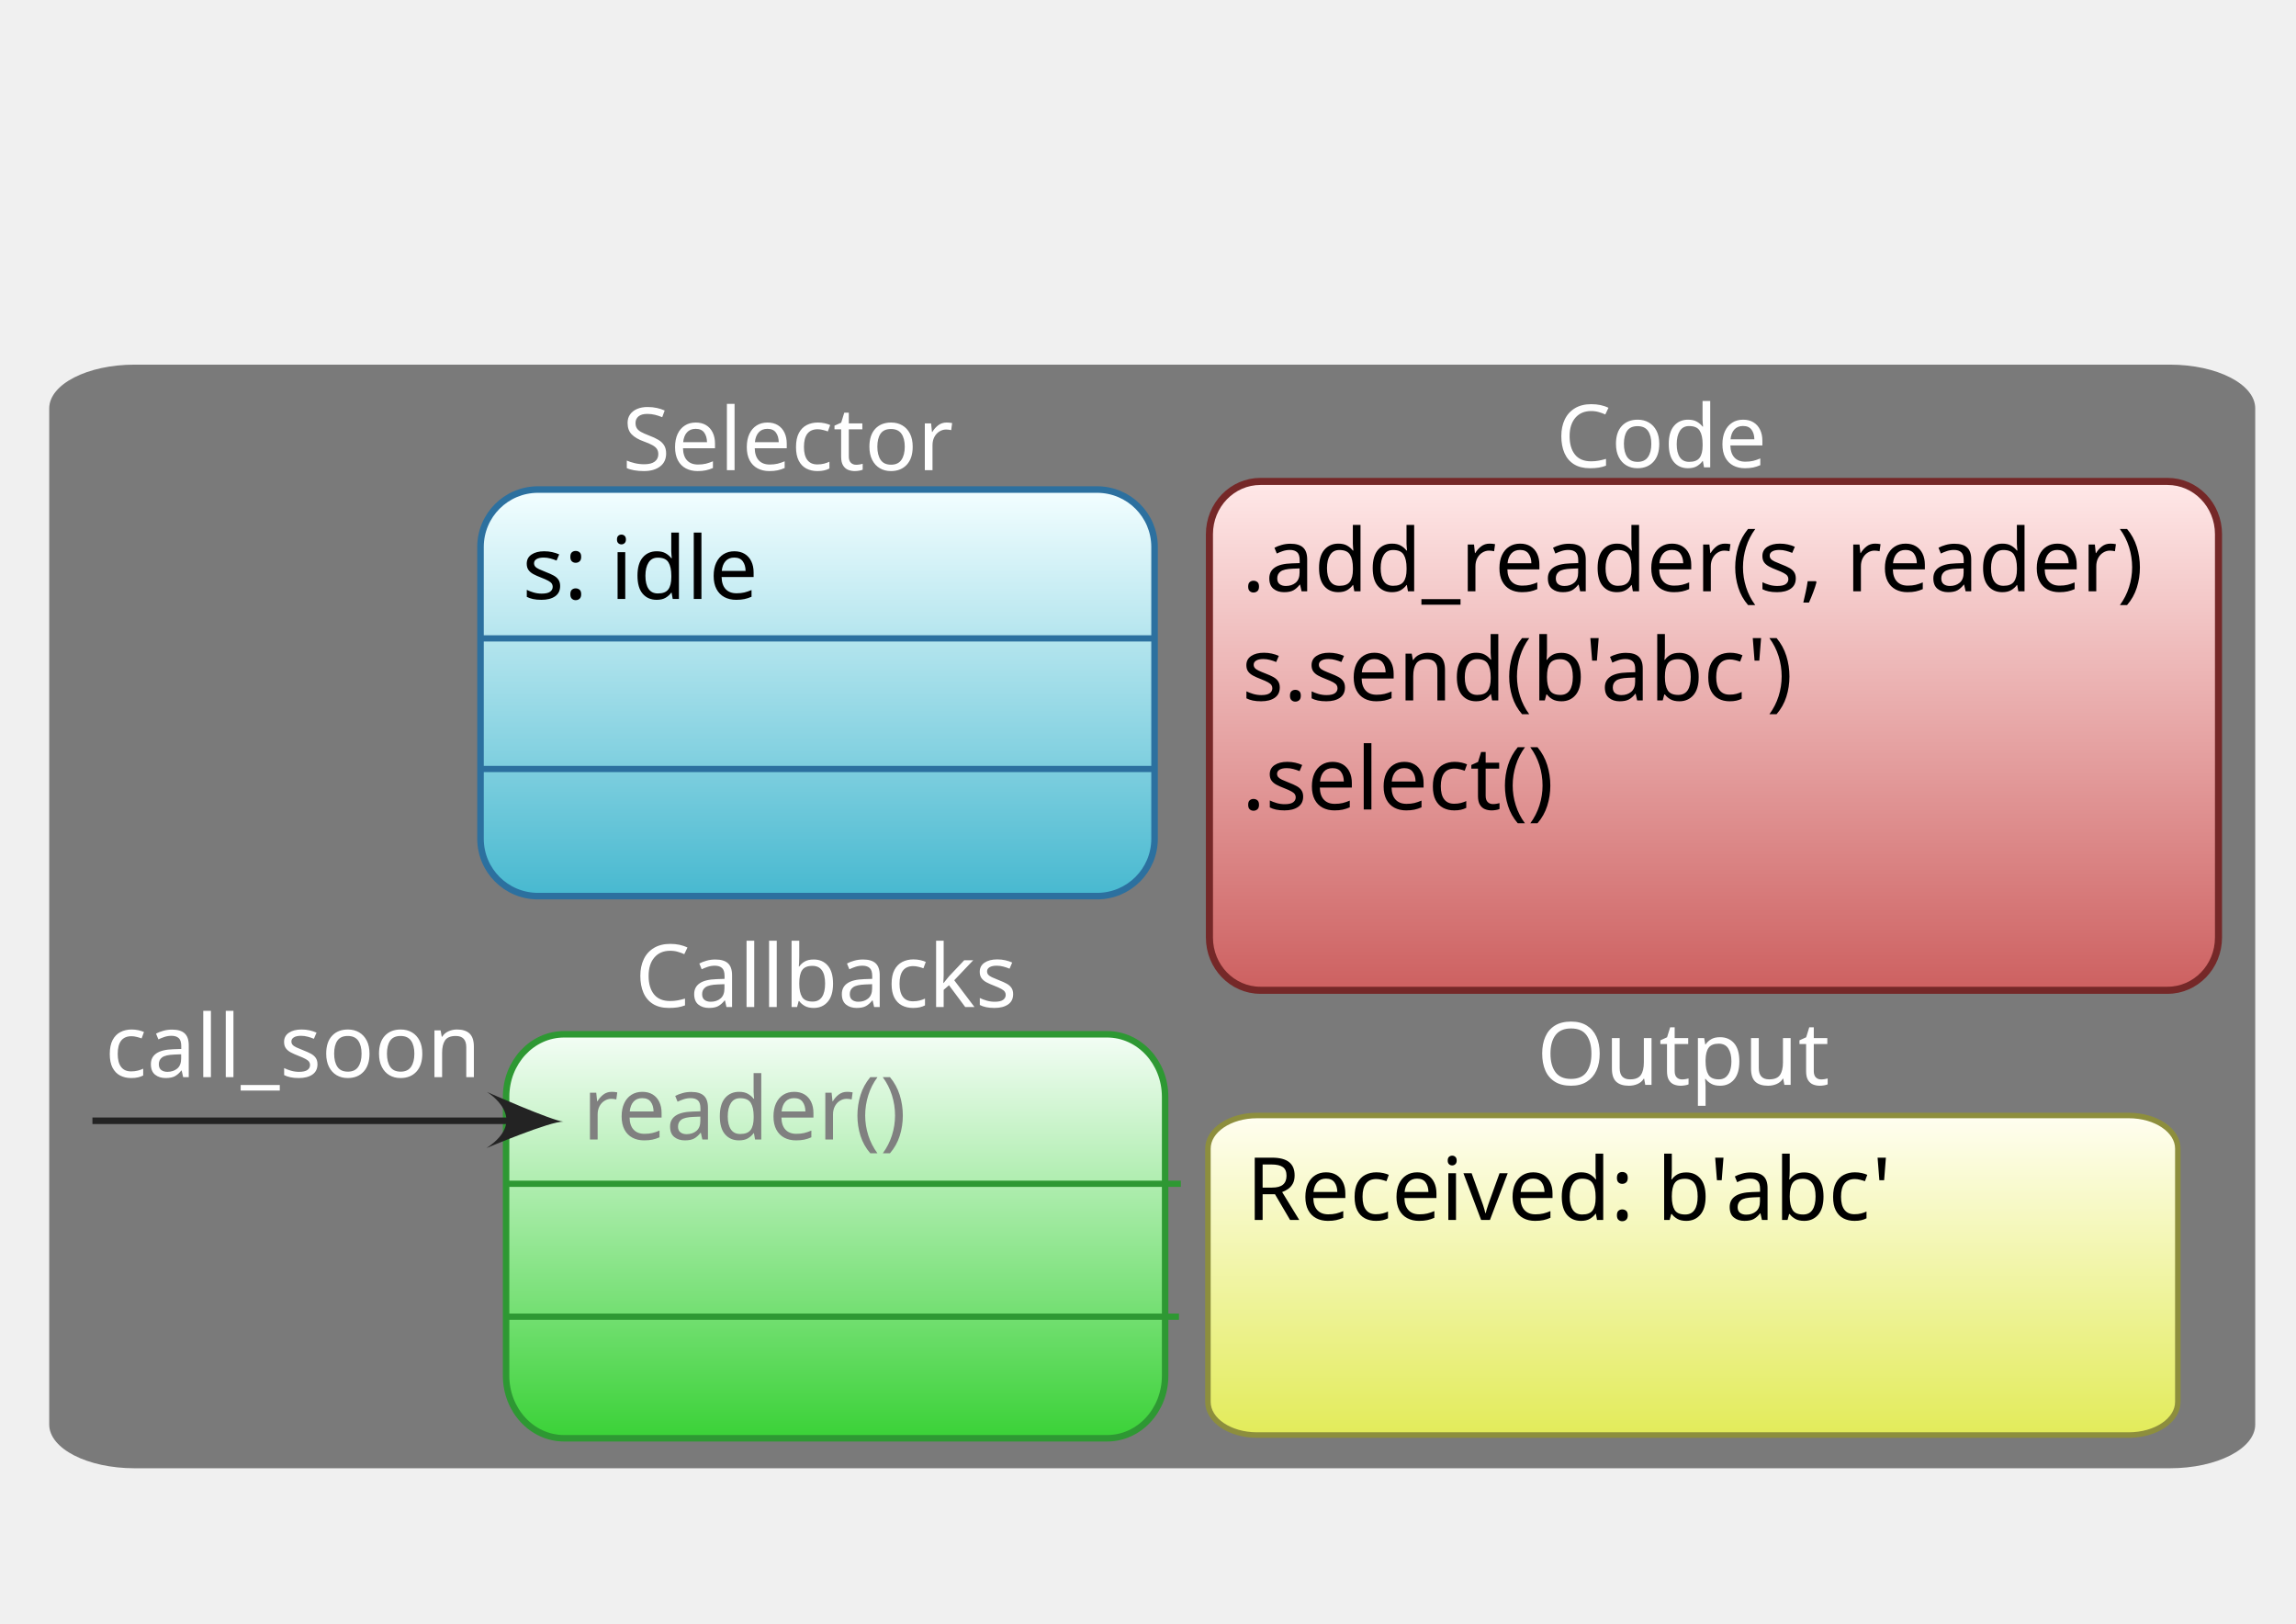
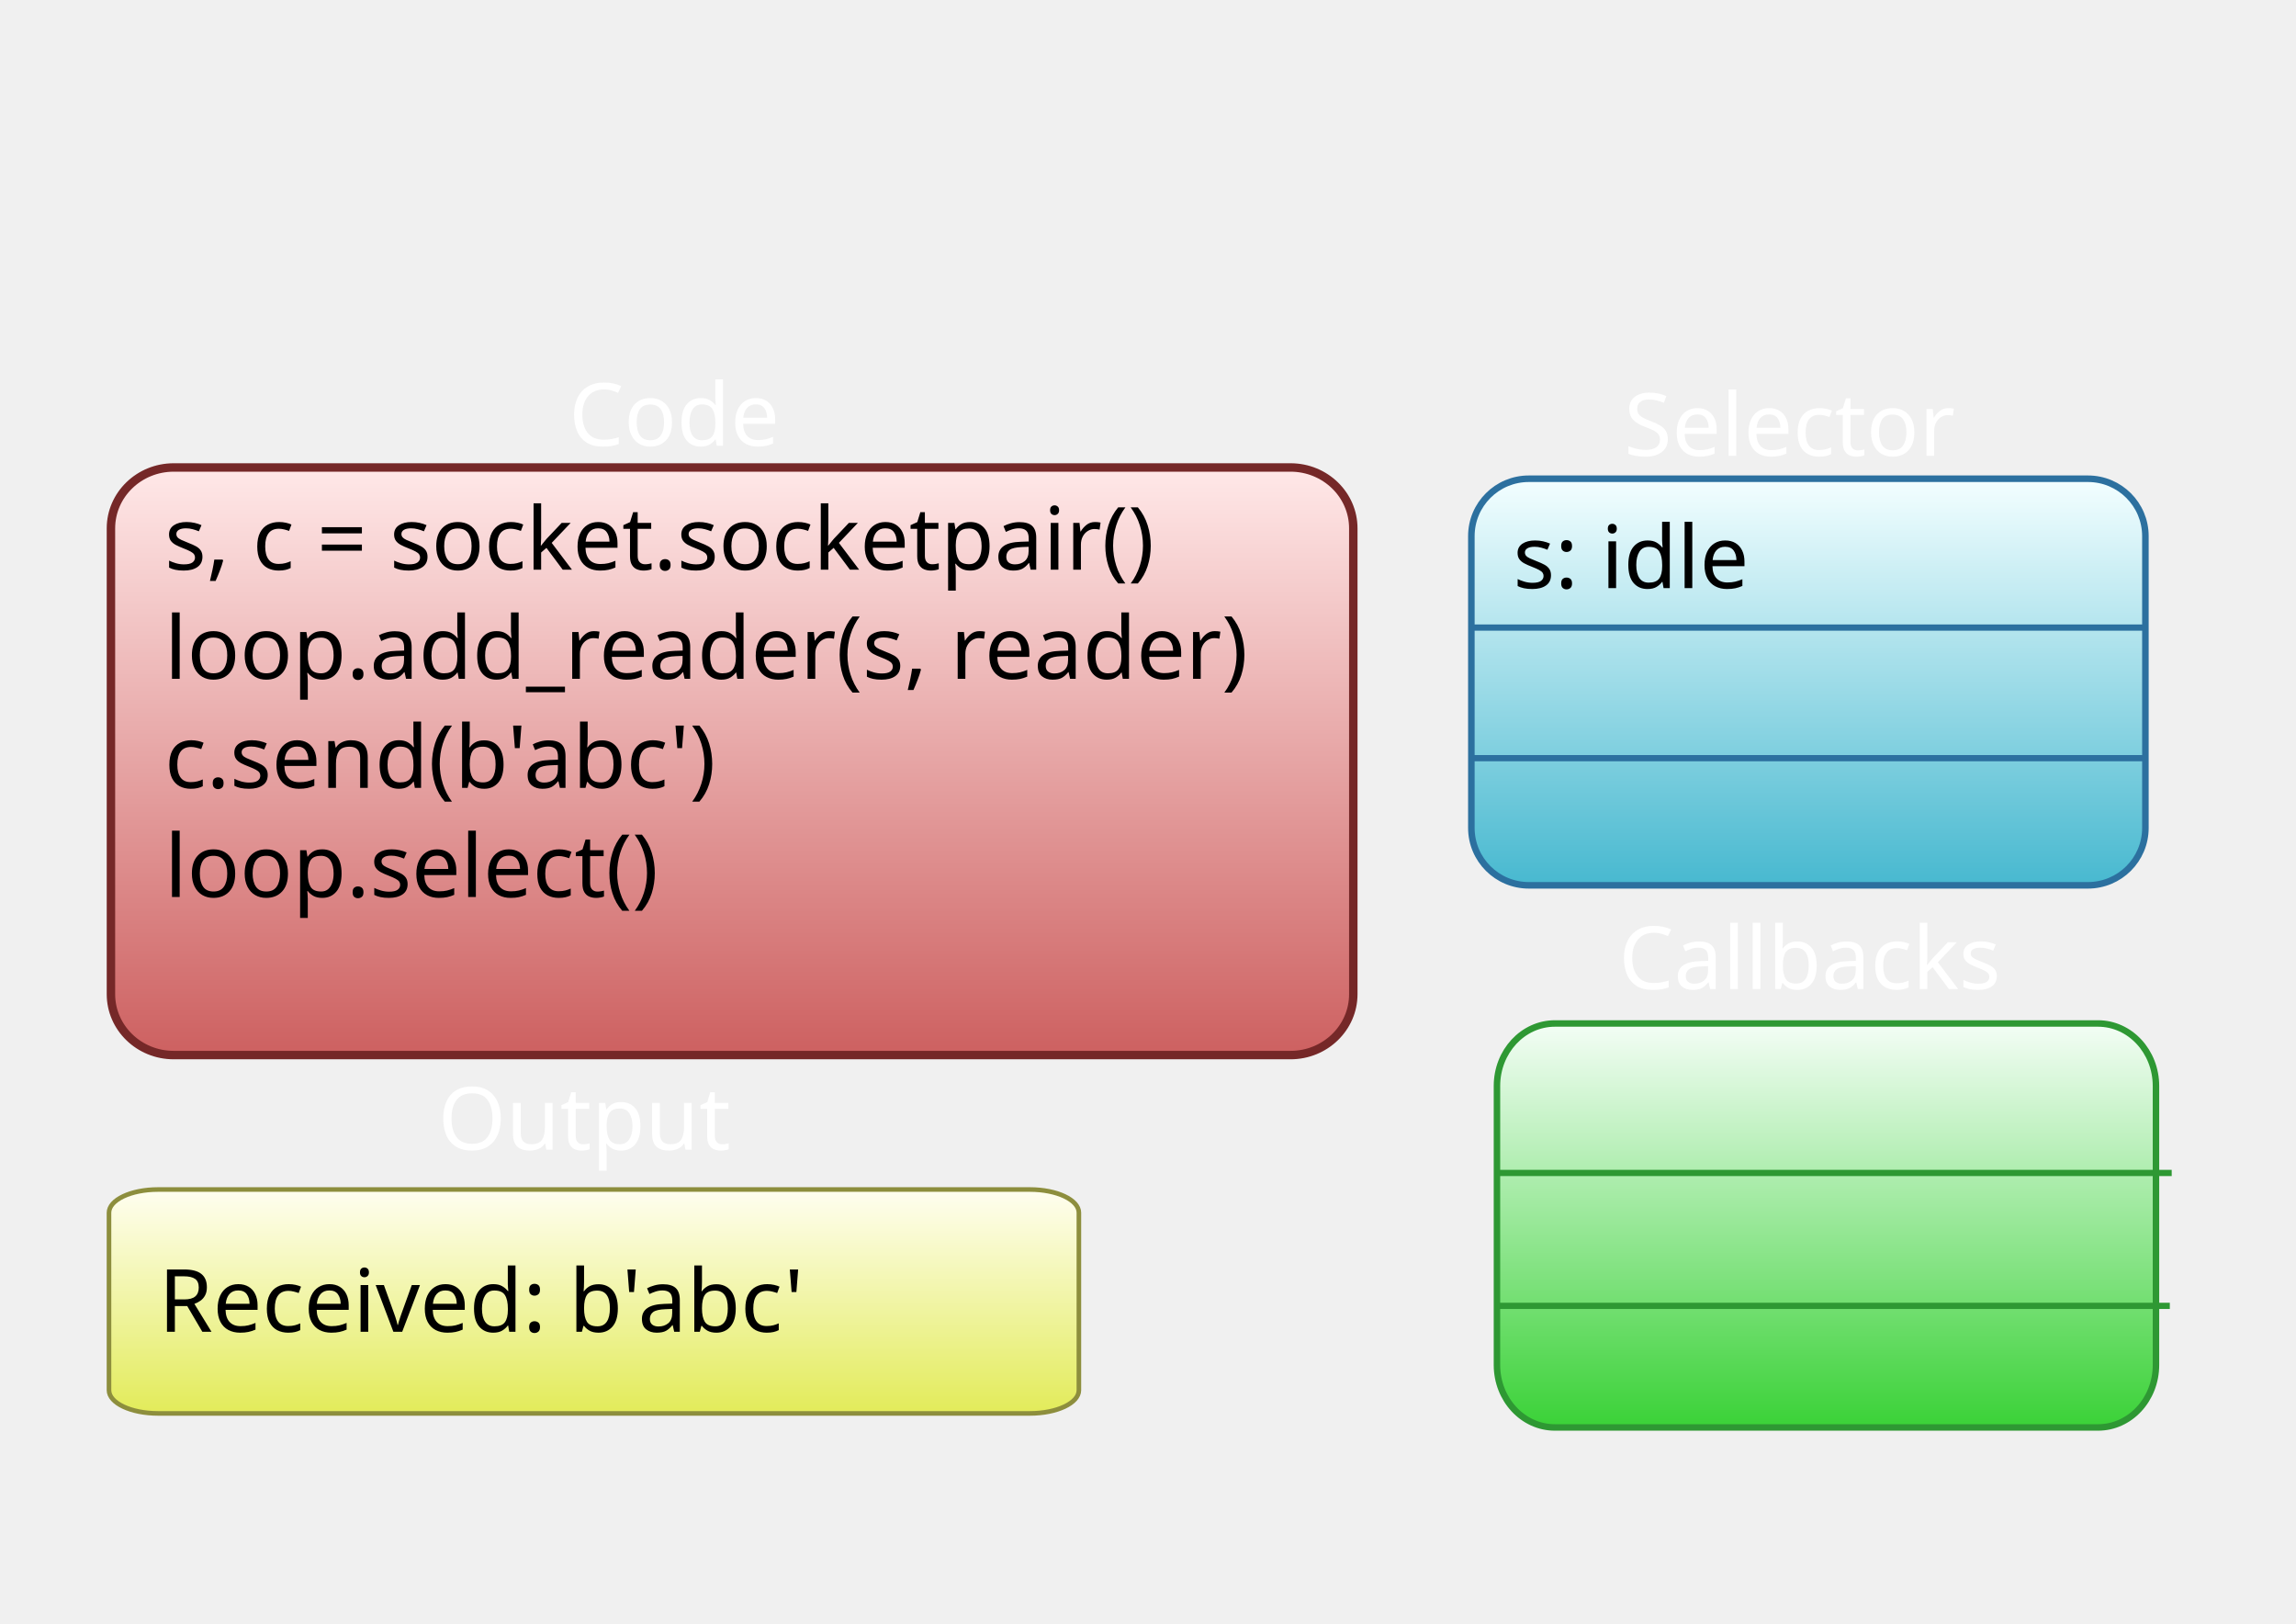
<svg xmlns="http://www.w3.org/2000/svg" xmlns:xlink="http://www.w3.org/1999/xlink" version="1.1" id="svg2" height="744.094" width="1052.362">
  <defs id="defs4">
    <linearGradient id="linearGradient12126">
      <stop style="stop-color:#ffe8e8;stop-opacity:1;" offset="0" id="stop12128" />
      <stop style="stop-color:#cd6060;stop-opacity:1;" offset="1" id="stop12130" />
    </linearGradient>
    <marker orient="auto" refY="0" refX="0" id="DotL" style="overflow:visible">
      <path id="path3982" d="m -2.5,-1 c 0,2.76 -2.24,5 -5,5 -2.76,0 -5,-2.24 -5,-5 0,-2.76 2.24,-5 5,-5 2.76,0 5,2.24 5,5 z" style="fill-rule:evenodd;stroke:#000000;stroke-width:1pt" transform="matrix(0.8,0,0,0.8,5.92,0.8)" />
    </marker>
    <marker id="RazorWire" refX="0" refY="0" orient="auto" style="overflow:visible">
      <path id="path4153" transform="scale(0.8,0.8)" style="fill:#808080;fill-opacity:1;fill-rule:evenodd;stroke:#000000;stroke-width:0.1pt" d="m 0.023,-0.74 0,1.438 -7.781,2.313 18.437,0 -7.187,-2.313 0,-1.438 7.25,-2.156 -18.469,0 7.75,2.156 z" />
    </marker>
    <marker orient="auto" refY="0" refX="0" id="Arrow2Lend" style="overflow:visible">
      <path id="path3942" style="fill-rule:evenodd;stroke-width:0.625;stroke-linejoin:round" d="M 8.719,4.034 -2.207,0.016 8.719,-4.002 c -1.745,2.372 -1.735,5.617 -6e-7,8.035 z" transform="matrix(-1.1,0,0,-1.1,-1.1,0)" />
    </marker>
    <marker orient="auto" refY="0" refX="0" id="Arrow1Lend" style="overflow:visible">
      <path id="path3924" d="M 0,0 5,-5 -12.5,0 5,5 0,0 z" style="fill-rule:evenodd;stroke:#000000;stroke-width:1pt" transform="matrix(-0.8,0,0,-0.8,-10,0)" />
    </marker>
    <linearGradient id="linearGradient3765">
      <stop id="stop3767" offset="0" style="stop-color:#f2feff;stop-opacity:1;" />
      <stop id="stop3769" offset="1" style="stop-color:#41b6ce;stop-opacity:1;" />
    </linearGradient>
    <linearGradient id="linearGradient3755">
      <stop style="stop-color:#b8f1f1;stop-opacity:1;" offset="0" id="stop3757" />
      <stop style="stop-color:#5ac5da;stop-opacity:1;" offset="1" id="stop3759" />
    </linearGradient>
    <linearGradient xlink:href="#linearGradient3765" id="linearGradient3761" x1="328.5" y1="172.362" x2="334.357" y2="552.362" gradientUnits="userSpaceOnUse" gradientTransform="matrix(0.6143788,0,0,0.4866711,176.4746,449.7801)" />
    <linearGradient xlink:href="#linearGradient3765-7" id="linearGradient3761-8" x1="328.5" y1="172.362" x2="334.357" y2="552.362" gradientUnits="userSpaceOnUse" gradientTransform="matrix(0.6143788,0,0,0.6431323,188.5043,-52.64542)" />
    <linearGradient id="linearGradient3765-7">
      <stop id="stop3767-4" offset="0" style="stop-color:#f2fdf4;stop-opacity:1;" />
      <stop id="stop3769-3" offset="1" style="stop-color:#3cd239;stop-opacity:1;" />
    </linearGradient>
-     <linearGradient y2="548.954" x2="328.5" y1="172.362" x1="328.5" gradientTransform="matrix(0.6006845,0,0,0.4835496,180.4841,700.2888)" gradientUnits="userSpaceOnUse" id="linearGradient5906" xlink:href="#linearGradient3765-7" />
+     <linearGradient y2="548.954" x2="328.5" y1="172.362" x1="328.5" gradientTransform="matrix(0.6006845,0,0,0.4835496,634.6364,695.3344)" gradientUnits="userSpaceOnUse" id="linearGradient5906" xlink:href="#linearGradient3765-7" />
    <marker orient="auto" refY="0" refX="0" id="Arrow1Lend-4" style="overflow:visible">
      <path id="path3924-0" d="M 0,0 5,-5 -12.5,0 5,5 0,0 z" style="fill-rule:evenodd;stroke:#000000;stroke-width:1pt" transform="matrix(-0.8,0,0,-0.8,-10,0)" />
    </marker>
-     <linearGradient xlink:href="#linearGradient12126" id="linearGradient12140" x1="879.429" y1="523.279" x2="879.429" y2="707.26" gradientUnits="userSpaceOnUse" gradientTransform="matrix(1.048917,0,0,1.26726,-102.1898,-133.7954)" />
+     <linearGradient xlink:href="#linearGradient12126" id="linearGradient12140" x1="879.429" y1="523.279" x2="879.429" y2="707.26" gradientUnits="userSpaceOnUse" gradientTransform="matrix(1.291425,0,0,1.46341,-757.4665,-242.7663)" />
    <linearGradient xlink:href="#linearGradient12126-6" id="linearGradient12140-4" x1="879.429" y1="523.279" x2="883.507" y2="706.591" gradientUnits="userSpaceOnUse" gradientTransform="matrix(0.9957622,0,0,1.142415,-67.42616,-69.40973)" />
    <linearGradient id="linearGradient12126-6">
      <stop style="stop-color:#fffef0;stop-opacity:1;" offset="0" id="stop12128-6" />
      <stop style="stop-color:#e2eb59;stop-opacity:1;" offset="1" id="stop12130-1" />
    </linearGradient>
-     <linearGradient y2="707.709" x2="879.429" y1="523.279" x1="879.429" gradientTransform="matrix(1.008195,0,0,0.7957865,-77.38746,403.3276)" gradientUnits="userSpaceOnUse" id="linearGradient12157" xlink:href="#linearGradient12126-6" />
+     <linearGradient y2="707.709" x2="879.429" y1="523.279" x1="879.429" gradientTransform="matrix(1.008195,0,0,0.557614,-581.0835,561.7931)" gradientUnits="userSpaceOnUse" id="linearGradient12157" xlink:href="#linearGradient12126-6" />
    <linearGradient xlink:href="#linearGradient3765-8" id="linearGradient3761-6" x1="328.5" y1="172.362" x2="334.357" y2="552.362" gradientUnits="userSpaceOnUse" gradientTransform="matrix(0.6143788,0,0,0.4866711,176.4746,449.7801)" />
    <linearGradient id="linearGradient3765-8">
      <stop id="stop3767-1" offset="0" style="stop-color:#f2feff;stop-opacity:1;" />
      <stop id="stop3769-0" offset="1" style="stop-color:#41b6ce;stop-opacity:1;" />
    </linearGradient>
-     <linearGradient y2="566.407" x2="328.5" y1="172.362" x1="328.5" gradientTransform="matrix(0.6143788,0,0,0.4866711,167.5792,450.1197)" gradientUnits="userSpaceOnUse" id="linearGradient12913" xlink:href="#linearGradient3765-8" />
+     <linearGradient y2="566.407" x2="328.5" y1="172.362" x1="328.5" gradientTransform="matrix(0.6143788,0,0,0.4866711,621.7314,445.1653)" gradientUnits="userSpaceOnUse" id="linearGradient12913" xlink:href="#linearGradient3765-8" />
  </defs>
  <g id="layer1" transform="translate(0,-308.2677)">
-     <rect style="fill:#7a7a7a;fill-opacity:1;fill-rule:nonzero;stroke:none" id="rect7304" width="1011.113" height="505.758" x="22.56" y="475.371" rx="39.121" ry="20.051" />
-     <rect style="fill:url(#linearGradient5906);fill-opacity:1;fill-rule:nonzero;stroke:#2e9833;stroke-width:2.966;stroke-linecap:butt;stroke-linejoin:round;stroke-miterlimit:4;stroke-opacity:1;stroke-dasharray:none" id="rect2985-0" width="302.058" height="185.13" x="231.971" y="782.253" rx="26.565" ry="28.635" />
-     <path style="fill:none;stroke:#2e9833;stroke-width:2.852;stroke-linecap:butt;stroke-linejoin:miter;stroke-miterlimit:4;stroke-opacity:1;stroke-dasharray:none" d="m 232.678,850.754 181.913,0 126.647,0" id="path3858-99" />
-     <path style="fill:none;stroke:#2e9833;stroke-width:2.85;stroke-linecap:butt;stroke-linejoin:miter;stroke-miterlimit:4;stroke-opacity:1;stroke-dasharray:none" d="m 232.249,911.661 308.124,0" id="path3858-5-4" />
-     <text xml:space="preserve" style="font-size:40px;font-style:normal;font-variant:normal;font-weight:normal;font-stretch:normal;line-height:125%;letter-spacing:0px;word-spacing:0px;fill:#ffffff;fill-opacity:1;stroke:none;font-family:Comfortaa;-inkscape-font-specification:Comfortaa" x="291.049" y="769.771" id="text3771-4">
-       <tspan id="tspan3773-6" x="291.049" y="769.771">Callbacks</tspan>
+     <rect style="fill:url(#linearGradient5906);fill-opacity:1;fill-rule:nonzero;stroke:#2e9833;stroke-width:2.966;stroke-linecap:butt;stroke-linejoin:round;stroke-miterlimit:4;stroke-opacity:1;stroke-dasharray:none" id="rect2985-0" width="302.058" height="185.13" x="686.124" y="777.298" rx="26.565" ry="28.635" />
+     <path style="fill:none;stroke:#2e9833;stroke-width:2.852;stroke-linecap:butt;stroke-linejoin:miter;stroke-miterlimit:4;stroke-opacity:1;stroke-dasharray:none" d="m 686.83,845.799 181.913,0 126.647,0" id="path3858-99" />
+     <path style="fill:none;stroke:#2e9833;stroke-width:2.85;stroke-linecap:butt;stroke-linejoin:miter;stroke-miterlimit:4;stroke-opacity:1;stroke-dasharray:none" d="m 686.401,906.707 308.124,0" id="path3858-5-4" />
+     <text xml:space="preserve" style="font-size:40px;font-style:normal;font-variant:normal;font-weight:normal;font-stretch:normal;line-height:125%;letter-spacing:0px;word-spacing:0px;fill:#ffffff;fill-opacity:1;stroke:none;font-family:Comfortaa;-inkscape-font-specification:Comfortaa" x="741.898" y="761.513" id="text3771-4">
+       <tspan id="tspan3773-6" x="741.898" y="761.513">Callbacks</tspan>
    </text>
-     <text xml:space="preserve" style="font-size:40px;font-style:normal;font-weight:normal;line-height:125%;letter-spacing:0px;word-spacing:0px;fill:#ffffff;fill-opacity:1;stroke:none;font-family:Sans" x="48.114" y="801.898" id="text5865-5">
-       <tspan id="tspan5867-9" x="48.114" y="801.898" style="font-style:normal;font-variant:normal;font-weight:normal;font-stretch:normal;fill:#ffffff;fill-opacity:1;font-family:Comfortaa;-inkscape-font-specification:Comfortaa">call_soon</tspan>
+     <rect style="fill:url(#linearGradient12140);fill-opacity:1;fill-rule:nonzero;stroke:#752828;stroke-width:3.867;stroke-linecap:butt;stroke-linejoin:round;stroke-miterlimit:4;stroke-opacity:1;stroke-dasharray:none" id="rect11120-3" width="569.43" height="269.288" x="50.848" y="522.492" rx="28.778" ry="27.914" />
+     <text xml:space="preserve" style="font-size:40px;font-style:normal;font-weight:normal;line-height:125%;letter-spacing:0px;word-spacing:0px;fill:#ffffff;fill-opacity:1;stroke:none;font-family:Sans" x="260.688" y="512.53" id="text5865-6-8-9">
+       <tspan x="260.688" y="512.53" style="font-style:normal;font-variant:normal;font-weight:normal;font-stretch:normal;fill:#ffffff;fill-opacity:1;font-family:Comfortaa;-inkscape-font-specification:Comfortaa" id="tspan11114-1">Code</tspan>
    </text>
-     <path style="fill:#faff4f;fill-opacity:1;fill-rule:nonzero;stroke:#232323;stroke-width:3;stroke-linecap:butt;stroke-linejoin:round;stroke-miterlimit:4;stroke-opacity:1;stroke-dasharray:none;marker-end:none" d="m 42.369,821.892 197.847,0" id="path5299-9" />
-     <path style="fill:#232323;fill-opacity:1;fill-rule:nonzero;stroke:none" d="m 223.134,808.657 c 0,0 29.705,13.182 35.206,13.65 -5.698,-0.468 -35.335,12.068 -35.335,12.068 20.433,-13.571 0.129,-25.719 0.129,-25.719 z" id="path7308-2" />
-     <rect style="fill:url(#linearGradient12140);fill-opacity:1;fill-rule:nonzero;stroke:#752828;stroke-width:3.243;stroke-linecap:butt;stroke-linejoin:round;stroke-miterlimit:4;stroke-opacity:1;stroke-dasharray:none" id="rect11120-3" width="462.501" height="233.194" x="554.337" y="528.89" rx="23.374" ry="24.172" />
-     <text xml:space="preserve" style="font-size:40px;font-style:normal;font-weight:normal;line-height:125%;letter-spacing:0px;word-spacing:0px;fill:#ffffff;fill-opacity:1;stroke:none;font-family:Sans" x="713.188" y="522.439" id="text5865-6-8-9">
-       <tspan x="713.188" y="522.439" style="font-style:normal;font-variant:normal;font-weight:normal;font-stretch:normal;fill:#ffffff;fill-opacity:1;font-family:Comfortaa;-inkscape-font-specification:Comfortaa" id="tspan11114-1">Code</tspan>
+     <text xml:space="preserve" style="font-size:40px;font-style:normal;font-weight:normal;line-height:125%;letter-spacing:0px;word-spacing:0px;fill:#000000;fill-opacity:1;stroke:none;font-family:Sans" x="75.431" y="569.334" id="text5865-6">
+       <tspan x="75.431" y="569.334" style="font-style:normal;font-variant:normal;font-weight:normal;font-stretch:normal;fill:#000000;fill-opacity:1;font-family:Comfortaa;-inkscape-font-specification:Comfortaa" id="tspan13367">s, c = socket.socketpair()</tspan>
+       <tspan x="75.431" y="619.334" style="font-style:normal;font-variant:normal;font-weight:normal;font-stretch:normal;fill:#000000;fill-opacity:1;font-family:Comfortaa;-inkscape-font-specification:Comfortaa" id="tspan7097">loop.add_reader(s, reader)</tspan>
+       <tspan x="75.431" y="669.334" style="font-style:normal;font-variant:normal;font-weight:normal;font-stretch:normal;fill:#000000;fill-opacity:1;font-family:Comfortaa;-inkscape-font-specification:Comfortaa" id="tspan13369">c.send(b'abc')</tspan>
+       <tspan x="75.431" y="719.334" style="font-style:normal;font-variant:normal;font-weight:normal;font-stretch:normal;fill:#000000;fill-opacity:1;font-family:Comfortaa;-inkscape-font-specification:Comfortaa" id="tspan3282">loop.select()</tspan>
    </text>
-     <text xml:space="preserve" style="font-size:40px;font-style:normal;font-weight:normal;line-height:125%;letter-spacing:0px;word-spacing:0px;fill:#000000;fill-opacity:1;stroke:none;font-family:Sans" x="569.218" y="579.243" id="text5865-6">
-       <tspan x="569.218" y="579.243" style="font-style:normal;font-variant:normal;font-weight:normal;font-stretch:normal;fill:#000000;fill-opacity:1;font-family:Comfortaa;-inkscape-font-specification:Comfortaa" id="tspan13367">.add_reader(s, reader)</tspan>
-       <tspan x="569.218" y="629.243" style="font-style:normal;font-variant:normal;font-weight:normal;font-stretch:normal;fill:#000000;fill-opacity:1;font-family:Comfortaa;-inkscape-font-specification:Comfortaa" id="tspan13369">s.send(b'abc')</tspan>
-       <tspan x="569.218" y="679.243" style="font-style:normal;font-variant:normal;font-weight:normal;font-stretch:normal;fill:#000000;fill-opacity:1;font-family:Comfortaa;-inkscape-font-specification:Comfortaa" id="tspan3282">.select()</tspan>
+     <rect style="fill:url(#linearGradient12157);fill-opacity:1;fill-rule:nonzero;stroke:#8d8e3d;stroke-width:2.109;stroke-linecap:butt;stroke-linejoin:round;stroke-miterlimit:4;stroke-opacity:1;stroke-dasharray:none" id="rect11120-3-8" width="444.545" height="102.609" x="49.955" y="853.385" rx="22.467" ry="10.636" />
+     <text xml:space="preserve" style="font-size:40px;font-style:normal;font-weight:normal;line-height:125%;letter-spacing:0px;word-spacing:0px;fill:#ffffff;fill-opacity:1;stroke:none;font-family:Sans" x="200.721" y="835.15" id="text5865-6-8-9-4">
+       <tspan x="200.721" y="835.15" style="font-style:normal;font-variant:normal;font-weight:normal;font-stretch:normal;fill:#ffffff;fill-opacity:1;font-family:Comfortaa;-inkscape-font-specification:Comfortaa" id="tspan11114-1-1">Output</tspan>
    </text>
-     <rect style="fill:url(#linearGradient12157);fill-opacity:1;fill-rule:nonzero;stroke:#8d8e3d;stroke-width:2.519;stroke-linecap:butt;stroke-linejoin:round;stroke-miterlimit:4;stroke-opacity:1;stroke-dasharray:none" id="rect11120-3-8" width="444.545" height="146.436" x="553.651" y="819.467" rx="22.467" ry="15.179" />
-     <text xml:space="preserve" style="font-size:40px;font-style:normal;font-weight:normal;line-height:125%;letter-spacing:0px;word-spacing:0px;fill:#ffffff;fill-opacity:1;stroke:none;font-family:Sans" x="704.417" y="805.424" id="text5865-6-8-9-4">
-       <tspan x="704.417" y="805.424" style="font-style:normal;font-variant:normal;font-weight:normal;font-stretch:normal;fill:#ffffff;fill-opacity:1;font-family:Comfortaa;-inkscape-font-specification:Comfortaa" id="tspan11114-1-1">Output</tspan>
+     <rect style="fill:url(#linearGradient12913);fill-opacity:1;fill-rule:nonzero;stroke:#2c709f;stroke-width:3;stroke-linecap:butt;stroke-linejoin:round;stroke-miterlimit:4;stroke-opacity:1;stroke-dasharray:none" id="rect2985" width="308.945" height="186.326" x="674.392" y="527.659" rx="26.345" ry="26.289" />
+     <text xml:space="preserve" style="font-size:40px;font-style:normal;font-variant:normal;font-weight:normal;font-stretch:normal;line-height:125%;letter-spacing:0px;word-spacing:0px;fill:#ffffff;fill-opacity:1;stroke:none;font-family:Comfortaa;-inkscape-font-specification:Comfortaa" x="744.354" y="517.14" id="text3771">
+       <tspan id="tspan3773" x="744.354" y="517.14">Selector</tspan>
    </text>
-     <rect style="fill:url(#linearGradient12913);fill-opacity:1;fill-rule:nonzero;stroke:#2c709f;stroke-width:3;stroke-linecap:butt;stroke-linejoin:round;stroke-miterlimit:4;stroke-opacity:1;stroke-dasharray:none" id="rect2985" width="308.945" height="186.326" x="220.24" y="532.613" rx="26.345" ry="26.289" />
-     <text xml:space="preserve" style="font-size:40px;font-style:normal;font-variant:normal;font-weight:normal;font-stretch:normal;line-height:125%;letter-spacing:0px;word-spacing:0px;fill:#ffffff;fill-opacity:1;stroke:none;font-family:Comfortaa;-inkscape-font-specification:Comfortaa" x="285.247" y="523.746" id="text3771">
-       <tspan id="tspan3773" x="285.247" y="523.746">Selector</tspan>
+     <path style="fill:none;stroke:#2c709f;stroke-width:2.849;stroke-linecap:butt;stroke-linejoin:miter;stroke-miterlimit:4;stroke-opacity:1;stroke-dasharray:none" d="m 674.924,655.715 307.998,0" id="path3858" />
+     <path style="fill:none;stroke:#2c709f;stroke-width:2.853;stroke-linecap:butt;stroke-linejoin:miter;stroke-miterlimit:4;stroke-opacity:1;stroke-dasharray:none" d="m 674.169,595.866 308.85,0" id="path3858-0" />
+     <text xml:space="preserve" style="font-size:40px;font-style:normal;font-variant:normal;font-weight:normal;font-stretch:normal;line-height:125%;letter-spacing:0px;word-spacing:0px;fill:#000000;fill-opacity:1;stroke:none;font-family:Comfortaa;-inkscape-font-specification:Comfortaa" x="693.532" y="577.789" id="text3771-8">
+       <tspan id="tspan3773-0" x="693.532" y="577.789">s: idle</tspan>
    </text>
-     <path style="fill:none;stroke:#2c709f;stroke-width:2.849;stroke-linecap:butt;stroke-linejoin:miter;stroke-miterlimit:4;stroke-opacity:1;stroke-dasharray:none" d="m 220.771,660.67 307.998,0" id="path3858" />
-     <path style="fill:none;stroke:#2c709f;stroke-width:2.853;stroke-linecap:butt;stroke-linejoin:miter;stroke-miterlimit:4;stroke-opacity:1;stroke-dasharray:none" d="m 220.017,600.821 308.85,0" id="path3858-0" />
-     <text xml:space="preserve" style="font-size:40px;font-style:normal;font-variant:normal;font-weight:normal;font-stretch:normal;line-height:125%;letter-spacing:0px;word-spacing:0px;fill:#808080;fill-opacity:1;stroke:none;font-family:Comfortaa;-inkscape-font-specification:Comfortaa" x="239.38" y="582.744" id="text3771-8">
-       <tspan id="tspan3773-0" x="239.38" y="582.744" style="fill:#000000">s: idle</tspan>
-     </text>
-     <text xml:space="preserve" style="font-size:40px;font-style:normal;font-variant:normal;font-weight:normal;font-stretch:normal;line-height:125%;letter-spacing:0px;word-spacing:0px;fill:#808080;fill-opacity:1;stroke:none;font-family:Comfortaa;-inkscape-font-specification:Comfortaa" x="267" y="830.463" id="text3771-8-44">
-       <tspan id="tspan3773-0-4" x="267" y="830.463">reader()</tspan>
-     </text>
-     <text xml:space="preserve" style="font-size:40px;font-style:normal;font-weight:normal;line-height:125%;letter-spacing:0px;word-spacing:0px;fill:#000000;fill-opacity:1;stroke:none;font-family:Sans" x="571.231" y="867.354" id="text5865-6-7">
-       <tspan x="571.231" y="867.354" style="font-style:normal;font-variant:normal;font-weight:normal;font-stretch:normal;fill:#000000;fill-opacity:1;font-family:Comfortaa;-inkscape-font-specification:Comfortaa" id="tspan10772">Received: b'abc'</tspan>
+     <text xml:space="preserve" style="font-size:40px;font-style:normal;font-weight:normal;line-height:125%;letter-spacing:0px;word-spacing:0px;fill:#000000;fill-opacity:1;stroke:none;font-family:Sans" x="72.664" y="918.594" id="text7099">
+       <tspan id="tspan7101" x="72.664" y="918.594" style="font-style:normal;font-variant:normal;font-weight:normal;font-stretch:normal;font-family:Comfortaa;-inkscape-font-specification:Comfortaa">Received: b'abc'</tspan>
    </text>
  </g>
</svg>
